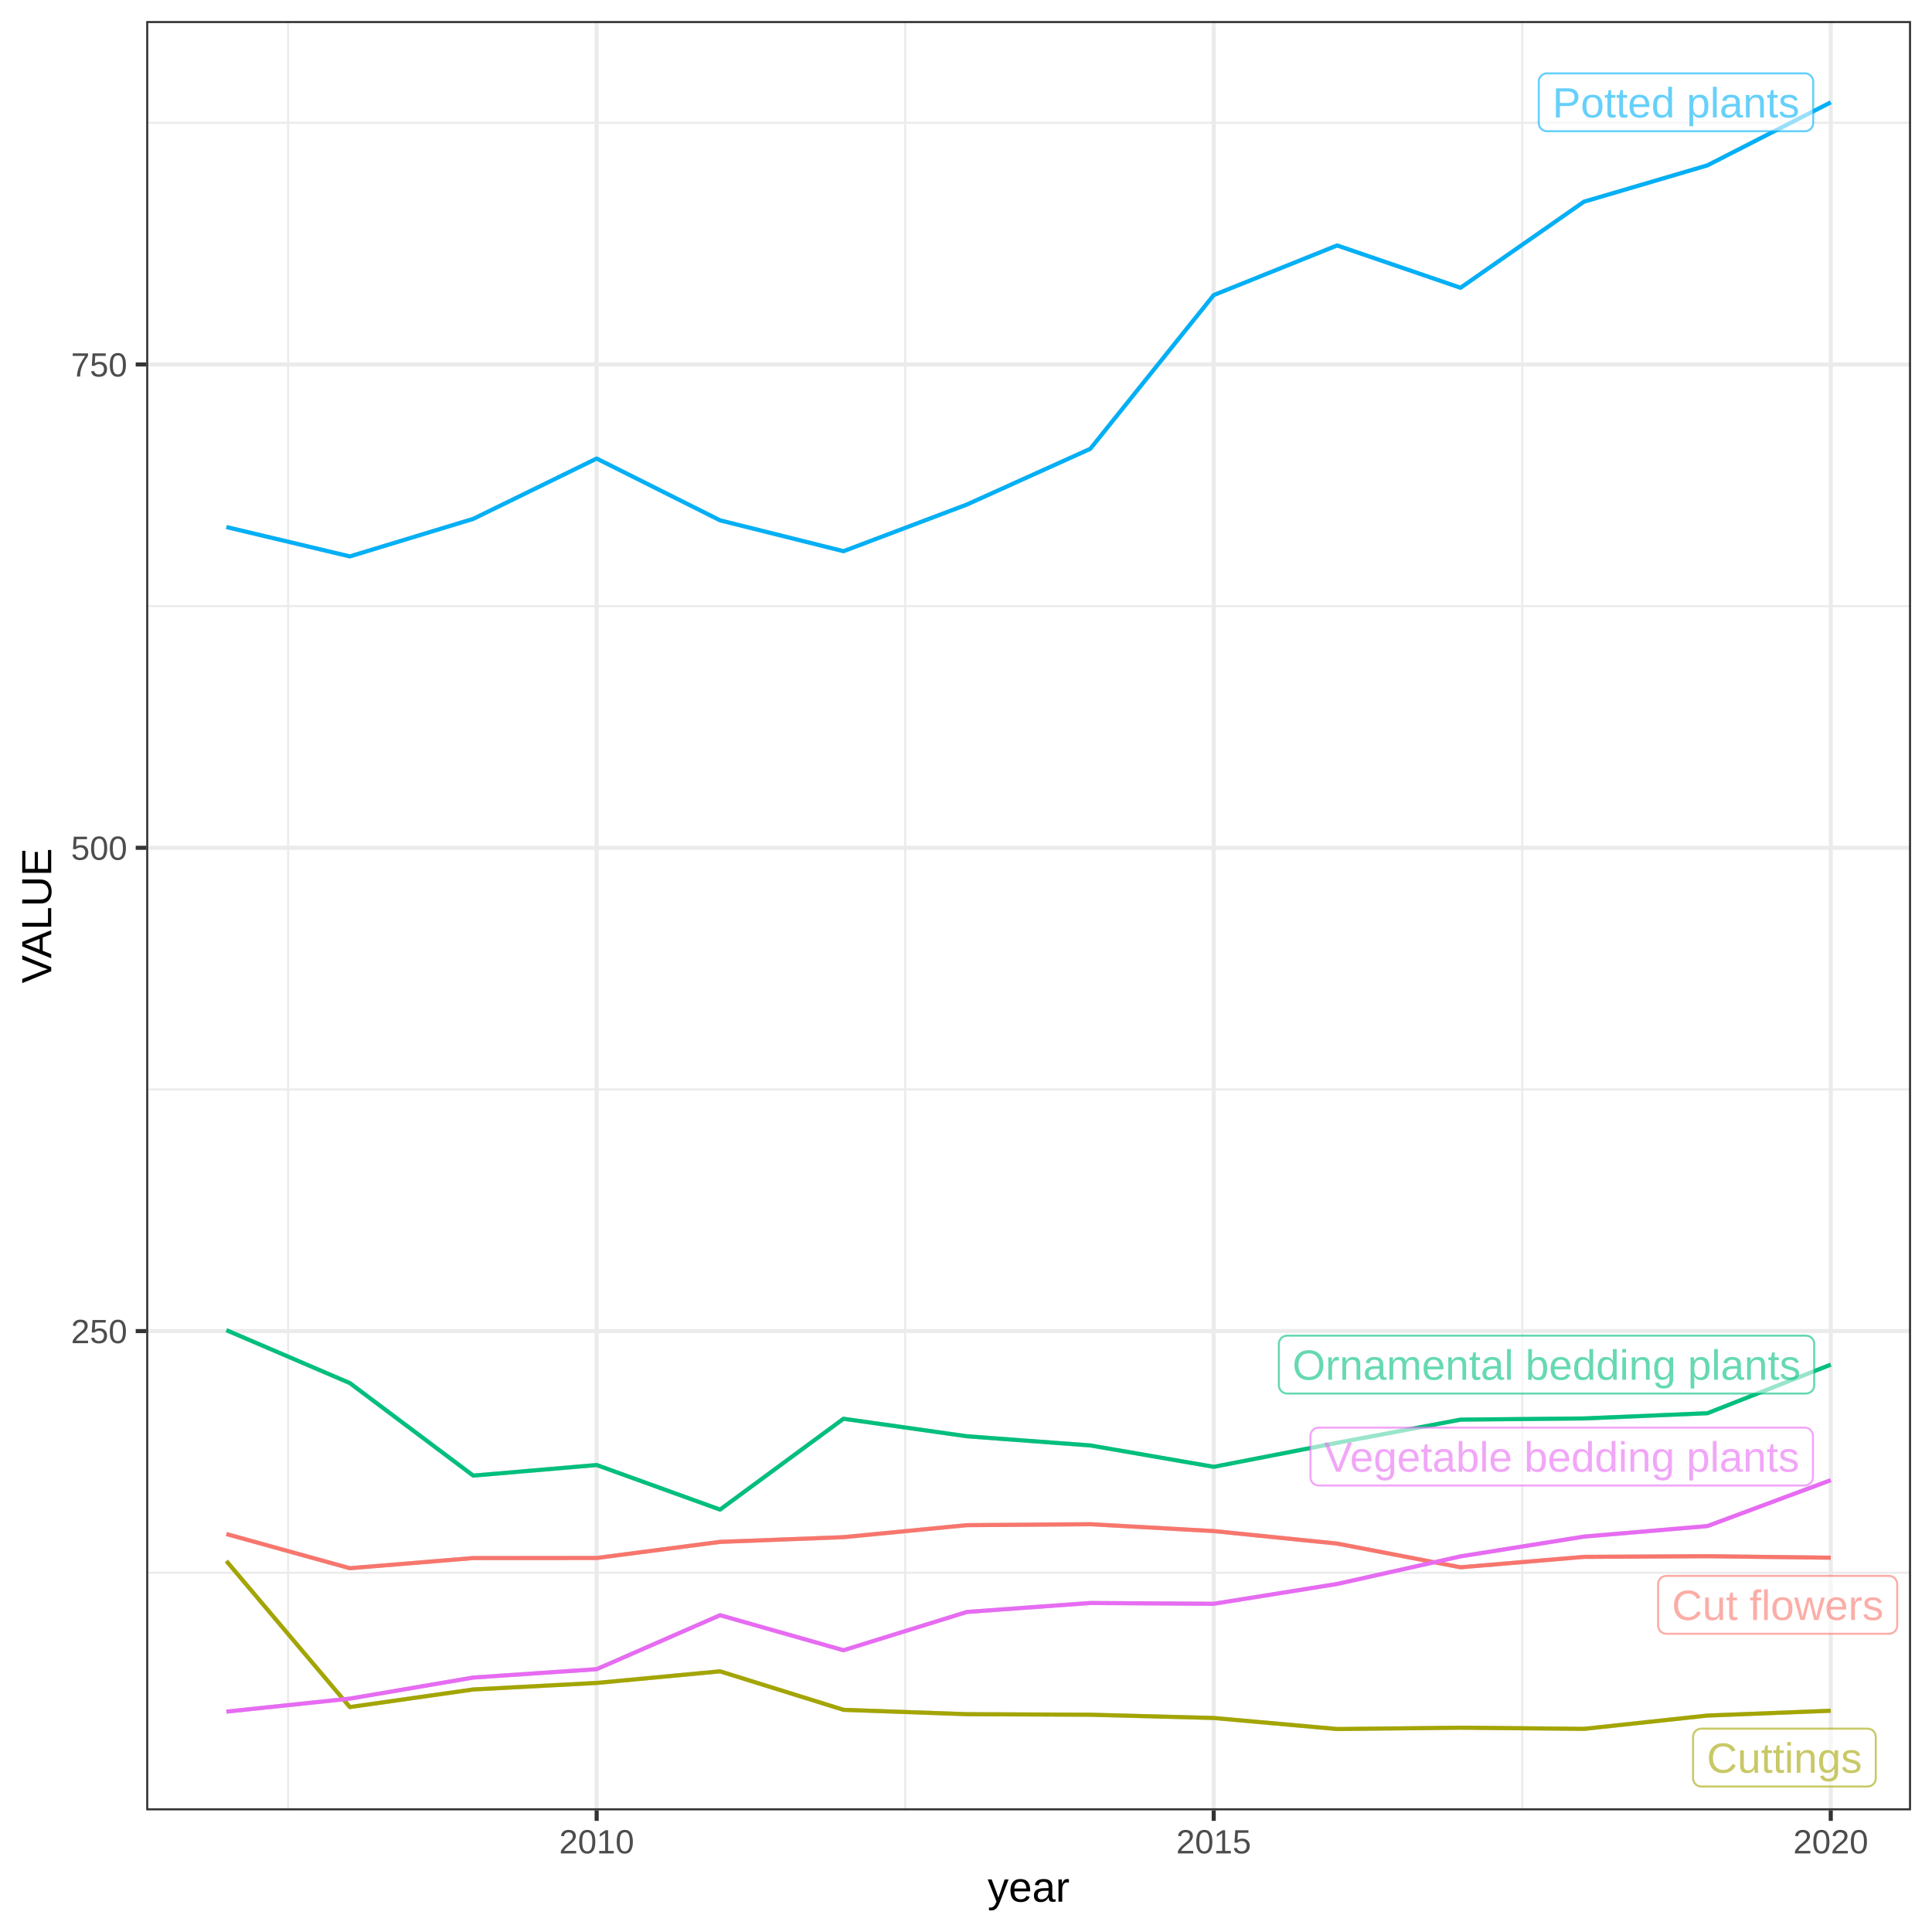
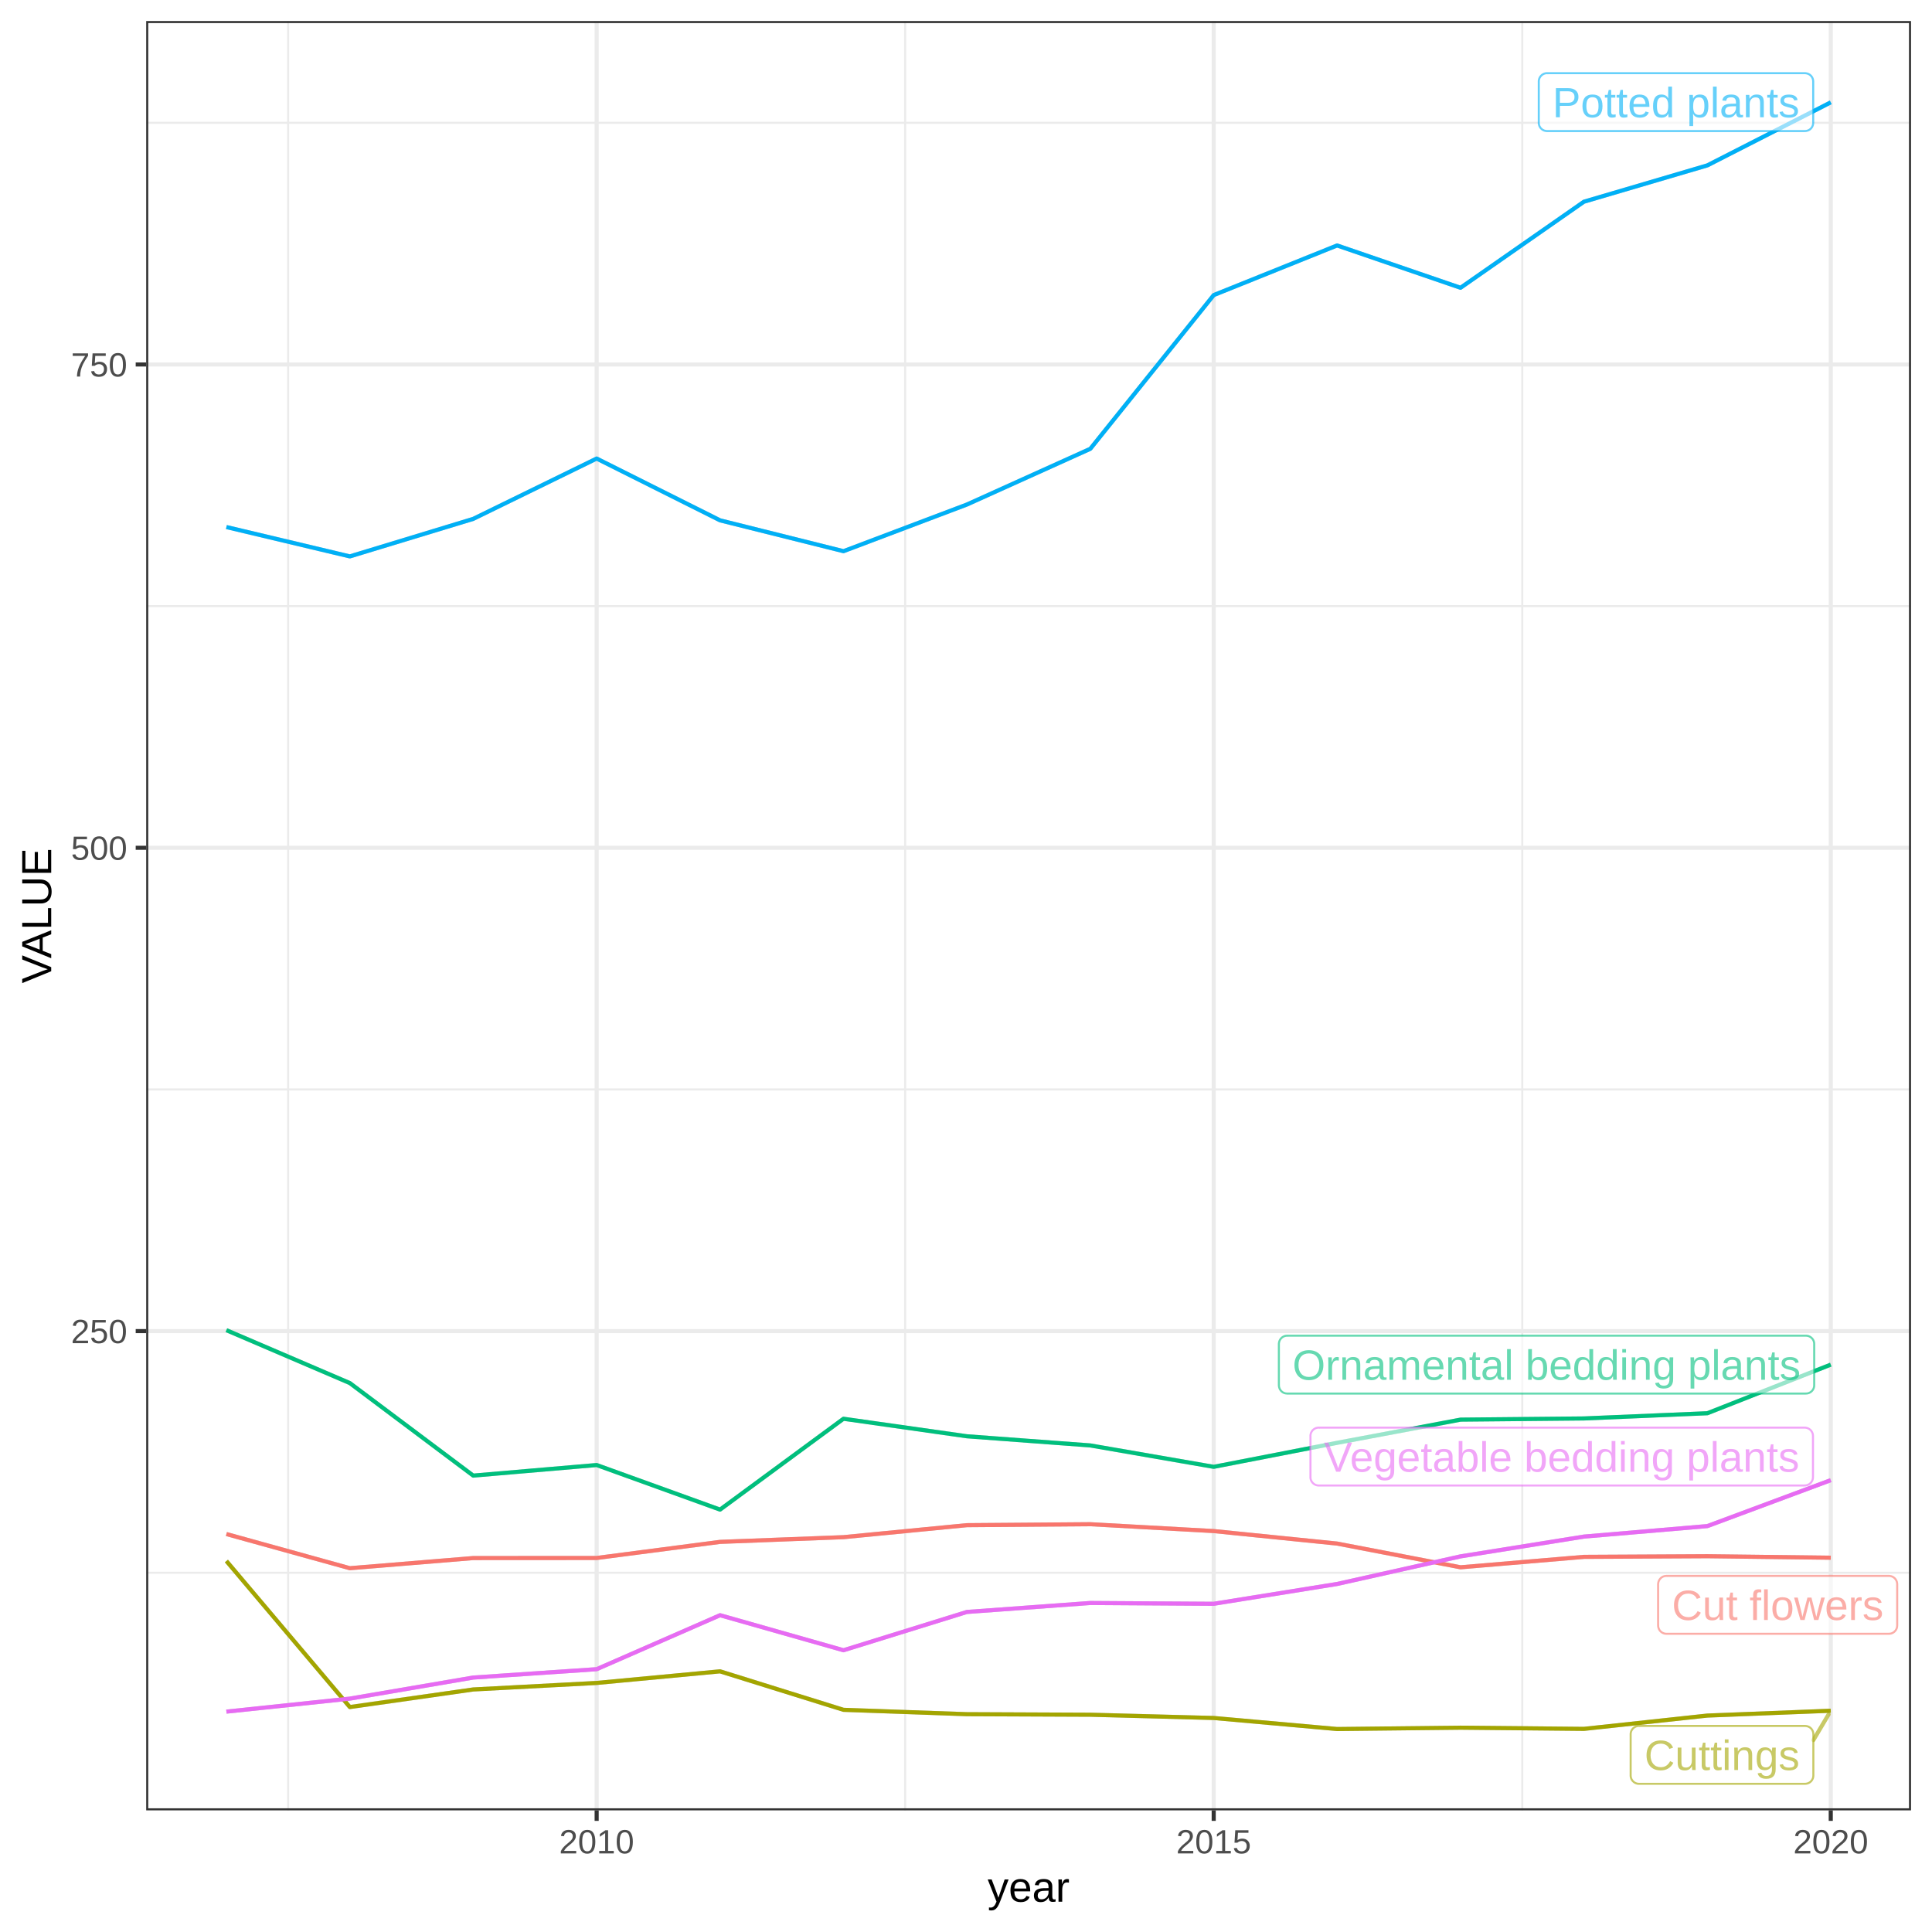
<svg xmlns="http://www.w3.org/2000/svg" class="svglite" width="504.00pt" height="504.00pt" viewBox="0 0 504.00 504.00">
  <defs>
    <style type="text/css">
    .svglite line, .svglite polyline, .svglite polygon, .svglite path, .svglite rect, .svglite circle {
      fill: none;
      stroke: #000000;
      stroke-linecap: round;
      stroke-linejoin: round;
      stroke-miterlimit: 10.00;
    }
    .svglite text {
      white-space: pre;
    }
  </style>
  </defs>
  <rect width="100%" height="100%" style="stroke: none; fill: #FFFFFF;" />
  <defs>
    <clipPath id="cpMC4wMHw1MDQuMDB8MC4wMHw1MDQuMDA=">
      <rect x="0.00" y="0.00" width="504.00" height="504.00" />
    </clipPath>
  </defs>
  <g clip-path="url(#cpMC4wMHw1MDQuMDB8MC4wMHw1MDQuMDA=)">
    <rect x="0.00" y="0.00" width="504.00" height="504.00" style="stroke-width: 1.07; stroke: #FFFFFF; fill: #FFFFFF;" />
  </g>
  <defs>
    <clipPath id="cpMzguMTR8NDk4LjUyfDUuNDh8NDcyLjI3">
      <rect x="38.14" y="5.48" width="460.39" height="466.79" />
    </clipPath>
  </defs>
  <g clip-path="url(#cpMzguMTR8NDk4LjUyfDUuNDh8NDcyLjI3)">
    <rect x="38.14" y="5.48" width="460.39" height="466.79" style="stroke-width: 1.07; stroke: none; fill: #FFFFFF;" />
    <polyline points="38.14,410.28 498.52,410.28 " style="stroke-width: 0.53; stroke: #EBEBEB; stroke-linecap: butt;" />
    <polyline points="38.14,284.20 498.52,284.20 " style="stroke-width: 0.53; stroke: #EBEBEB; stroke-linecap: butt;" />
    <polyline points="38.14,158.12 498.52,158.12 " style="stroke-width: 0.53; stroke: #EBEBEB; stroke-linecap: butt;" />
    <polyline points="38.14,32.03 498.52,32.03 " style="stroke-width: 0.53; stroke: #EBEBEB; stroke-linecap: butt;" />
    <polyline points="75.16,472.27 75.16,5.48 " style="stroke-width: 0.53; stroke: #EBEBEB; stroke-linecap: butt;" />
    <polyline points="236.13,472.27 236.13,5.48 " style="stroke-width: 0.53; stroke: #EBEBEB; stroke-linecap: butt;" />
    <polyline points="397.11,472.27 397.11,5.48 " style="stroke-width: 0.53; stroke: #EBEBEB; stroke-linecap: butt;" />
    <polyline points="38.14,347.24 498.52,347.24 " style="stroke-width: 1.07; stroke: #EBEBEB; stroke-linecap: butt;" />
    <polyline points="38.14,221.16 498.52,221.16 " style="stroke-width: 1.07; stroke: #EBEBEB; stroke-linecap: butt;" />
    <polyline points="38.14,95.08 498.52,95.08 " style="stroke-width: 1.07; stroke: #EBEBEB; stroke-linecap: butt;" />
    <polyline points="155.65,472.27 155.65,5.48 " style="stroke-width: 1.07; stroke: #EBEBEB; stroke-linecap: butt;" />
    <polyline points="316.62,472.27 316.62,5.48 " style="stroke-width: 1.07; stroke: #EBEBEB; stroke-linecap: butt;" />
    <polyline points="477.59,472.27 477.59,5.48 " style="stroke-width: 1.07; stroke: #EBEBEB; stroke-linecap: butt;" />
    <polyline points="59.06,400.18 91.26,409.10 123.45,406.45 155.65,406.43 187.84,402.23 220.04,401.00 252.23,397.87 284.43,397.62 316.62,399.41 348.81,402.67 381.01,408.86 413.20,406.14 445.40,405.97 477.59,406.36 " style="stroke-width: 1.07; stroke: #BEBEBE; stroke-opacity: 0.70; stroke-linecap: butt;" />
    <polyline points="59.06,407.22 91.26,445.32 123.45,440.73 155.65,439.03 187.84,436.00 220.04,446.04 252.23,447.18 284.43,447.32 316.62,448.17 348.81,451.05 381.01,450.70 413.20,451.01 445.40,447.54 477.59,446.28 " style="stroke-width: 1.07; stroke: #BEBEBE; stroke-opacity: 0.70; stroke-linecap: butt;" />
    <polyline points="59.06,347.00 91.26,360.80 123.45,384.94 155.65,382.18 187.84,393.81 220.04,370.11 252.23,374.68 284.43,377.07 316.62,382.65 348.81,376.39 381.01,370.34 413.20,370.03 445.40,368.67 477.59,355.99 " style="stroke-width: 1.07; stroke: #BEBEBE; stroke-opacity: 0.70; stroke-linecap: butt;" />
    <polyline points="59.06,137.49 91.26,145.15 123.45,135.36 155.65,119.62 187.84,135.74 220.04,143.79 252.23,131.62 284.43,117.08 316.62,76.98 348.81,64.03 381.01,75.07 413.20,52.62 445.40,43.14 477.59,26.70 " style="stroke-width: 1.07; stroke: #BEBEBE; stroke-opacity: 0.70; stroke-linecap: butt;" />
    <polyline points="59.06,446.51 91.26,443.12 123.45,437.62 155.65,435.44 187.84,421.36 220.04,430.50 252.23,420.51 284.43,418.17 316.62,418.38 348.81,413.21 381.01,406.01 413.20,400.85 445.40,398.11 477.59,386.13 " style="stroke-width: 1.07; stroke: #BEBEBE; stroke-opacity: 0.70; stroke-linecap: butt;" />
    <polyline points="59.06,400.18 91.26,409.10 123.45,406.45 155.65,406.43 187.84,402.23 220.04,401.00 252.23,397.87 284.43,397.62 316.62,399.41 348.81,402.67 381.01,408.86 413.20,406.14 445.40,405.97 477.59,406.36 " style="stroke-width: 1.07; stroke: #F8766D; stroke-linecap: butt;" />
    <polyline points="59.06,407.22 91.26,445.32 123.45,440.73 155.65,439.03 187.84,436.00 220.04,446.04 252.23,447.18 284.43,447.32 316.62,448.17 348.81,451.05 381.01,450.70 413.20,451.01 445.40,447.54 477.59,446.28 " style="stroke-width: 1.07; stroke: #A3A500; stroke-linecap: butt;" />
    <polyline points="59.06,347.00 91.26,360.80 123.45,384.94 155.65,382.18 187.84,393.81 220.04,370.11 252.23,374.68 284.43,377.07 316.62,382.65 348.81,376.39 381.01,370.34 413.20,370.03 445.40,368.67 477.59,355.99 " style="stroke-width: 1.07; stroke: #00BF7D; stroke-linecap: butt;" />
    <polyline points="59.06,137.49 91.26,145.15 123.45,135.36 155.65,119.62 187.84,135.74 220.04,143.79 252.23,131.62 284.43,117.08 316.62,76.98 348.81,64.03 381.01,75.07 413.20,52.62 445.40,43.14 477.59,26.70 " style="stroke-width: 1.07; stroke: #00B0F6; stroke-linecap: butt;" />
    <polyline points="59.06,446.51 91.26,443.12 123.45,437.62 155.65,435.44 187.84,421.36 220.04,430.50 252.23,420.51 284.43,418.17 316.62,418.38 348.81,413.21 381.01,406.01 413.20,400.85 445.40,398.11 477.59,386.13 " style="stroke-width: 1.07; stroke: #E76BF3; stroke-linecap: butt;" />
+     <line x1="473.05" y1="453.94" x2="477.03" y2="447.23" style="stroke-width: 1.07; stroke: #A3A500; stroke-opacity: 0.60;" />
    <polygon points="434.71,426.20 492.76,426.20 492.67,426.20 493.02,426.19 493.36,426.12 493.69,425.99 493.99,425.82 494.26,425.60 494.49,425.34 494.67,425.05 494.81,424.73 494.89,424.39 494.92,424.04 494.92,424.04 494.92,413.26 494.92,413.26 494.89,412.92 494.81,412.58 494.67,412.26 494.49,411.97 494.26,411.71 493.99,411.49 493.69,411.31 493.36,411.19 493.02,411.12 492.76,411.10 434.71,411.10 434.97,411.12 434.63,411.11 434.28,411.15 433.95,411.24 433.63,411.39 433.35,411.59 433.10,411.83 432.89,412.11 432.73,412.42 432.62,412.75 432.56,413.09 432.55,413.26 432.55,424.04 432.56,423.87 432.56,424.22 432.62,424.56 432.73,424.89 432.89,425.20 433.10,425.48 433.35,425.72 433.63,425.91 433.95,426.06 434.28,426.16 434.63,426.20 " style="stroke-width: 0.53; stroke: #F8766D; stroke-opacity: 0.60; fill: #FFFFFF; fill-opacity: 0.60;" />
    <text x="463.74" y="422.60" text-anchor="middle" style="font-size: 11.04px;fill: #F8766D; fill-opacity: 0.60; font-family: &quot;Arial&quot;;" textLength="55.17px" lengthAdjust="spacingAndGlyphs">Cut flowers</text>
-     <polygon points="443.83,466.05 487.17,466.05 487.08,466.05 487.43,466.03 487.77,465.96 488.10,465.84 488.40,465.67 488.67,465.45 488.90,465.19 489.08,464.89 489.22,464.57 489.30,464.24 489.33,463.89 489.33,463.89 489.33,453.11 489.33,453.11 489.30,452.76 489.22,452.43 489.08,452.11 488.90,451.81 488.67,451.55 488.40,451.33 488.10,451.16 487.77,451.04 487.43,450.97 487.17,450.95 443.83,450.95 444.09,450.97 443.74,450.95 443.39,450.99 443.06,451.09 442.75,451.24 442.46,451.44 442.21,451.68 442.00,451.96 441.84,452.26 441.73,452.59 441.67,452.94 441.67,453.11 441.67,463.89 441.67,463.72 441.67,464.06 441.73,464.41 441.84,464.74 442.00,465.04 442.21,465.32 442.46,465.56 442.75,465.76 443.06,465.91 443.39,466.01 443.74,466.05 " style="stroke-width: 0.53; stroke: #A3A500; stroke-opacity: 0.60; fill: #FFFFFF; fill-opacity: 0.60;" />
-     <text x="465.50" y="462.45" text-anchor="middle" style="font-size: 11.04px;fill: #A3A500; fill-opacity: 0.60; font-family: &quot;Arial&quot;;" textLength="40.46px" lengthAdjust="spacingAndGlyphs">Cuttings</text>
-     <polygon points="335.78,363.53 471.11,363.53 471.03,363.53 471.37,363.51 471.72,363.44 472.04,363.32 472.34,363.15 472.61,362.93 472.84,362.67 473.03,362.37 473.16,362.05 473.25,361.72 473.27,361.37 473.27,361.37 473.27,350.59 473.27,350.59 473.25,350.25 473.16,349.91 473.03,349.59 472.84,349.29 472.61,349.03 472.34,348.81 472.04,348.64 471.72,348.52 471.37,348.45 471.11,348.43 335.78,348.43 336.04,348.45 335.70,348.43 335.35,348.48 335.02,348.57 334.70,348.72 334.42,348.92 334.17,349.16 333.96,349.44 333.80,349.74 333.69,350.07 333.63,350.42 333.62,350.59 333.62,361.37 333.63,361.20 333.63,361.54 333.69,361.89 333.80,362.22 333.96,362.52 334.17,362.80 334.42,363.04 334.70,363.24 335.02,363.39 335.35,363.49 335.70,363.53 " style="stroke-width: 0.53; stroke: #00BF7D; stroke-opacity: 0.60; fill: #FFFFFF; fill-opacity: 0.60;" />
-     <text x="403.45" y="359.93" text-anchor="middle" style="font-size: 11.04px;fill: #00BF7D; fill-opacity: 0.60; font-family: &quot;Arial&quot;;" textLength="132.45px" lengthAdjust="spacingAndGlyphs">Ornamental bedding plants</text>
-     <polygon points="403.58,34.23 470.85,34.23 470.77,34.23 471.11,34.22 471.45,34.15 471.78,34.03 472.08,33.85 472.35,33.63 472.58,33.37 472.76,33.08 472.90,32.76 472.98,32.42 473.01,32.07 473.01,32.07 473.01,21.30 473.01,21.30 472.98,20.95 472.90,20.61 472.76,20.29 472.58,20.00 472.35,19.74 472.08,19.52 471.78,19.34 471.45,19.22 471.11,19.15 470.85,19.14 403.58,19.14 403.84,19.15 403.49,19.14 403.14,19.18 402.81,19.28 402.50,19.43 402.21,19.62 401.96,19.86 401.75,20.14 401.59,20.45 401.48,20.78 401.42,21.12 401.42,21.30 401.42,32.07 401.42,31.90 401.42,32.25 401.48,32.59 401.59,32.92 401.75,33.23 401.96,33.51 402.21,33.75 402.50,33.95 402.81,34.09 403.14,34.19 403.49,34.23 " style="stroke-width: 0.53; stroke: #00B0F6; stroke-opacity: 0.60; fill: #FFFFFF; fill-opacity: 0.60;" />
-     <text x="437.21" y="30.63" text-anchor="middle" style="font-size: 11.04px;fill: #00B0F6; fill-opacity: 0.60; font-family: &quot;Arial&quot;;" textLength="64.40px" lengthAdjust="spacingAndGlyphs">Potted plants</text>
-     <polygon points="344.02,387.52 470.79,387.52 470.70,387.52 471.05,387.50 471.39,387.44 471.71,387.31 472.01,387.14 472.28,386.92 472.51,386.66 472.70,386.36 472.84,386.04 472.92,385.71 472.95,385.36 472.95,385.36 472.95,374.58 472.95,374.58 472.92,374.24 472.84,373.90 472.70,373.58 472.51,373.28 472.28,373.02 472.01,372.80 471.71,372.63 471.39,372.51 471.05,372.44 470.79,372.42 344.02,372.42 344.28,372.44 343.93,372.42 343.58,372.47 343.25,372.56 342.94,372.71 342.65,372.91 342.40,373.15 342.19,373.43 342.03,373.74 341.92,374.07 341.86,374.41 341.86,374.58 341.86,385.36 341.86,385.19 341.86,385.53 341.92,385.88 342.03,386.21 342.19,386.51 342.40,386.79 342.65,387.03 342.94,387.23 343.25,387.38 343.58,387.48 343.93,387.52 " style="stroke-width: 0.53; stroke: #E76BF3; stroke-opacity: 0.60; fill: #FFFFFF; fill-opacity: 0.60;" />
+     <polygon points="427.55,465.34 470.89,465.34 470.80,465.34 471.15,465.32 471.49,465.25 471.82,465.13 472.12,464.96 472.39,464.74 472.62,464.48 472.80,464.18 472.94,463.86 473.02,463.53 473.05,463.18 473.05,463.18 473.05,452.40 473.05,452.40 473.02,452.05 472.94,451.72 472.80,451.40 472.62,451.10 472.39,450.84 472.12,450.62 471.82,450.45 471.49,450.33 471.15,450.26 470.89,450.24 427.55,450.24 427.81,450.26 427.46,450.24 427.11,450.28 426.78,450.38 426.47,450.53 426.18,450.73 425.93,450.97 425.72,451.25 425.56,451.55 425.45,451.88 425.39,452.23 425.39,452.40 425.39,463.18 425.39,463.01 425.39,463.35 425.45,463.70 425.56,464.03 425.72,464.33 425.93,464.61 426.18,464.85 426.47,465.05 426.78,465.20 427.11,465.30 427.46,465.34 " style="stroke-width: 0.53; stroke: #A3A500; stroke-opacity: 0.60; fill: #FFFFFF; fill-opacity: 0.60;" />
+     <text x="449.22" y="461.74" text-anchor="middle" style="font-size: 11.04px;fill: #A3A500; fill-opacity: 0.60; font-family: &quot;Arial&quot;;" textLength="40.46px" lengthAdjust="spacingAndGlyphs">Cuttings</text>
+     <polygon points="335.78,363.54 471.11,363.54 471.03,363.53 471.37,363.52 471.71,363.45 472.04,363.33 472.34,363.15 472.61,362.93 472.84,362.67 473.03,362.38 473.16,362.06 473.25,361.72 473.27,361.38 473.27,361.38 473.27,350.60 473.27,350.60 473.25,350.25 473.16,349.91 473.03,349.59 472.84,349.30 472.61,349.04 472.34,348.82 472.04,348.65 471.71,348.52 471.37,348.45 471.11,348.44 335.78,348.44 336.04,348.45 335.70,348.44 335.35,348.48 335.02,348.58 334.70,348.73 334.42,348.92 334.17,349.17 333.96,349.44 333.80,349.75 333.69,350.08 333.63,350.42 333.62,350.60 333.62,361.38 333.63,361.20 333.63,361.55 333.69,361.89 333.80,362.22 333.96,362.53 334.17,362.81 334.42,363.05 334.70,363.25 335.02,363.40 335.35,363.49 335.70,363.53 " style="stroke-width: 0.53; stroke: #00BF7D; stroke-opacity: 0.60; fill: #FFFFFF; fill-opacity: 0.60;" />
+     <text x="403.45" y="359.94" text-anchor="middle" style="font-size: 11.04px;fill: #00BF7D; fill-opacity: 0.60; font-family: &quot;Arial&quot;;" textLength="132.45px" lengthAdjust="spacingAndGlyphs">Ornamental bedding plants</text>
+     <polygon points="403.58,34.19 470.85,34.19 470.77,34.19 471.11,34.17 471.45,34.10 471.78,33.98 472.08,33.81 472.35,33.59 472.58,33.33 472.77,33.03 472.90,32.71 472.98,32.38 473.01,32.03 473.01,32.03 473.01,21.25 473.01,21.25 472.98,20.90 472.90,20.57 472.77,20.25 472.58,19.95 472.35,19.69 472.08,19.47 471.78,19.30 471.45,19.18 471.11,19.11 470.85,19.09 403.58,19.09 403.84,19.11 403.49,19.09 403.14,19.13 402.81,19.23 402.50,19.38 402.21,19.58 401.96,19.82 401.75,20.10 401.59,20.40 401.48,20.73 401.42,21.08 401.42,21.25 401.42,32.03 401.42,31.85 401.42,32.20 401.48,32.55 401.59,32.88 401.75,33.18 401.96,33.46 402.21,33.70 402.50,33.90 402.81,34.05 403.14,34.14 403.49,34.19 " style="stroke-width: 0.53; stroke: #00B0F6; stroke-opacity: 0.60; fill: #FFFFFF; fill-opacity: 0.60;" />
+     <text x="437.21" y="30.59" text-anchor="middle" style="font-size: 11.04px;fill: #00B0F6; fill-opacity: 0.60; font-family: &quot;Arial&quot;;" textLength="64.40px" lengthAdjust="spacingAndGlyphs">Potted plants</text>
+     <polygon points="344.02,387.52 470.79,387.52 470.70,387.52 471.05,387.50 471.39,387.43 471.71,387.31 472.01,387.14 472.28,386.92 472.51,386.66 472.70,386.36 472.84,386.04 472.92,385.71 472.95,385.36 472.95,385.36 472.95,374.58 472.95,374.58 472.92,374.23 472.84,373.90 472.70,373.58 472.51,373.28 472.28,373.02 472.01,372.80 471.71,372.63 471.39,372.51 471.05,372.44 470.79,372.42 344.02,372.42 344.28,372.44 343.93,372.42 343.59,372.46 343.25,372.56 342.94,372.71 342.65,372.91 342.40,373.15 342.19,373.43 342.03,373.73 341.92,374.06 341.86,374.41 341.86,374.58 341.86,385.36 341.86,385.18 341.86,385.53 341.92,385.88 342.03,386.21 342.19,386.51 342.40,386.79 342.65,387.03 342.94,387.23 343.25,387.38 343.59,387.48 343.93,387.52 " style="stroke-width: 0.53; stroke: #E76BF3; stroke-opacity: 0.60; fill: #FFFFFF; fill-opacity: 0.60;" />
    <text x="407.40" y="383.92" text-anchor="middle" style="font-size: 11.04px;fill: #E76BF3; fill-opacity: 0.60; font-family: &quot;Arial&quot;;" textLength="123.89px" lengthAdjust="spacingAndGlyphs">Vegetable bedding plants</text>
    <rect x="38.14" y="5.48" width="460.39" height="466.79" style="stroke-width: 1.07; stroke: #333333;" />
  </g>
  <g clip-path="url(#cpMC4wMHw1MDQuMDB8MC4wMHw1MDQuMDA=)">
    <text x="33.20" y="350.39" text-anchor="end" style="font-size: 8.80px;fill: #4D4D4D; font-family: &quot;Arial&quot;;" textLength="14.69px" lengthAdjust="spacingAndGlyphs">250</text>
    <text x="33.20" y="224.31" text-anchor="end" style="font-size: 8.80px;fill: #4D4D4D; font-family: &quot;Arial&quot;;" textLength="14.69px" lengthAdjust="spacingAndGlyphs">500</text>
    <text x="33.20" y="98.23" text-anchor="end" style="font-size: 8.80px;fill: #4D4D4D; font-family: &quot;Arial&quot;;" textLength="14.69px" lengthAdjust="spacingAndGlyphs">750</text>
    <polyline points="35.40,347.24 38.14,347.24 " style="stroke-width: 1.07; stroke: #333333; stroke-linecap: butt;" />
    <polyline points="35.40,221.16 38.14,221.16 " style="stroke-width: 1.07; stroke: #333333; stroke-linecap: butt;" />
    <polyline points="35.40,95.08 38.14,95.08 " style="stroke-width: 1.07; stroke: #333333; stroke-linecap: butt;" />
    <polyline points="155.65,475.01 155.65,472.27 " style="stroke-width: 1.07; stroke: #333333; stroke-linecap: butt;" />
    <polyline points="316.62,475.01 316.62,472.27 " style="stroke-width: 1.07; stroke: #333333; stroke-linecap: butt;" />
    <polyline points="477.59,475.01 477.59,472.27 " style="stroke-width: 1.07; stroke: #333333; stroke-linecap: butt;" />
    <text x="155.65" y="483.50" text-anchor="middle" style="font-size: 8.80px;fill: #4D4D4D; font-family: &quot;Arial&quot;;" textLength="19.58px" lengthAdjust="spacingAndGlyphs">2010</text>
    <text x="316.62" y="483.50" text-anchor="middle" style="font-size: 8.80px;fill: #4D4D4D; font-family: &quot;Arial&quot;;" textLength="19.58px" lengthAdjust="spacingAndGlyphs">2015</text>
    <text x="477.59" y="483.50" text-anchor="middle" style="font-size: 8.80px;fill: #4D4D4D; font-family: &quot;Arial&quot;;" textLength="19.58px" lengthAdjust="spacingAndGlyphs">2020</text>
    <text x="268.33" y="496.10" text-anchor="middle" style="font-size: 11.00px; font-family: &quot;Arial&quot;;" textLength="21.41px" lengthAdjust="spacingAndGlyphs">year</text>
    <text transform="translate(13.36,238.88) rotate(-90)" text-anchor="middle" style="font-size: 11.00px; font-family: &quot;Arial&quot;;" textLength="35.26px" lengthAdjust="spacingAndGlyphs">VALUE</text>
  </g>
</svg>
